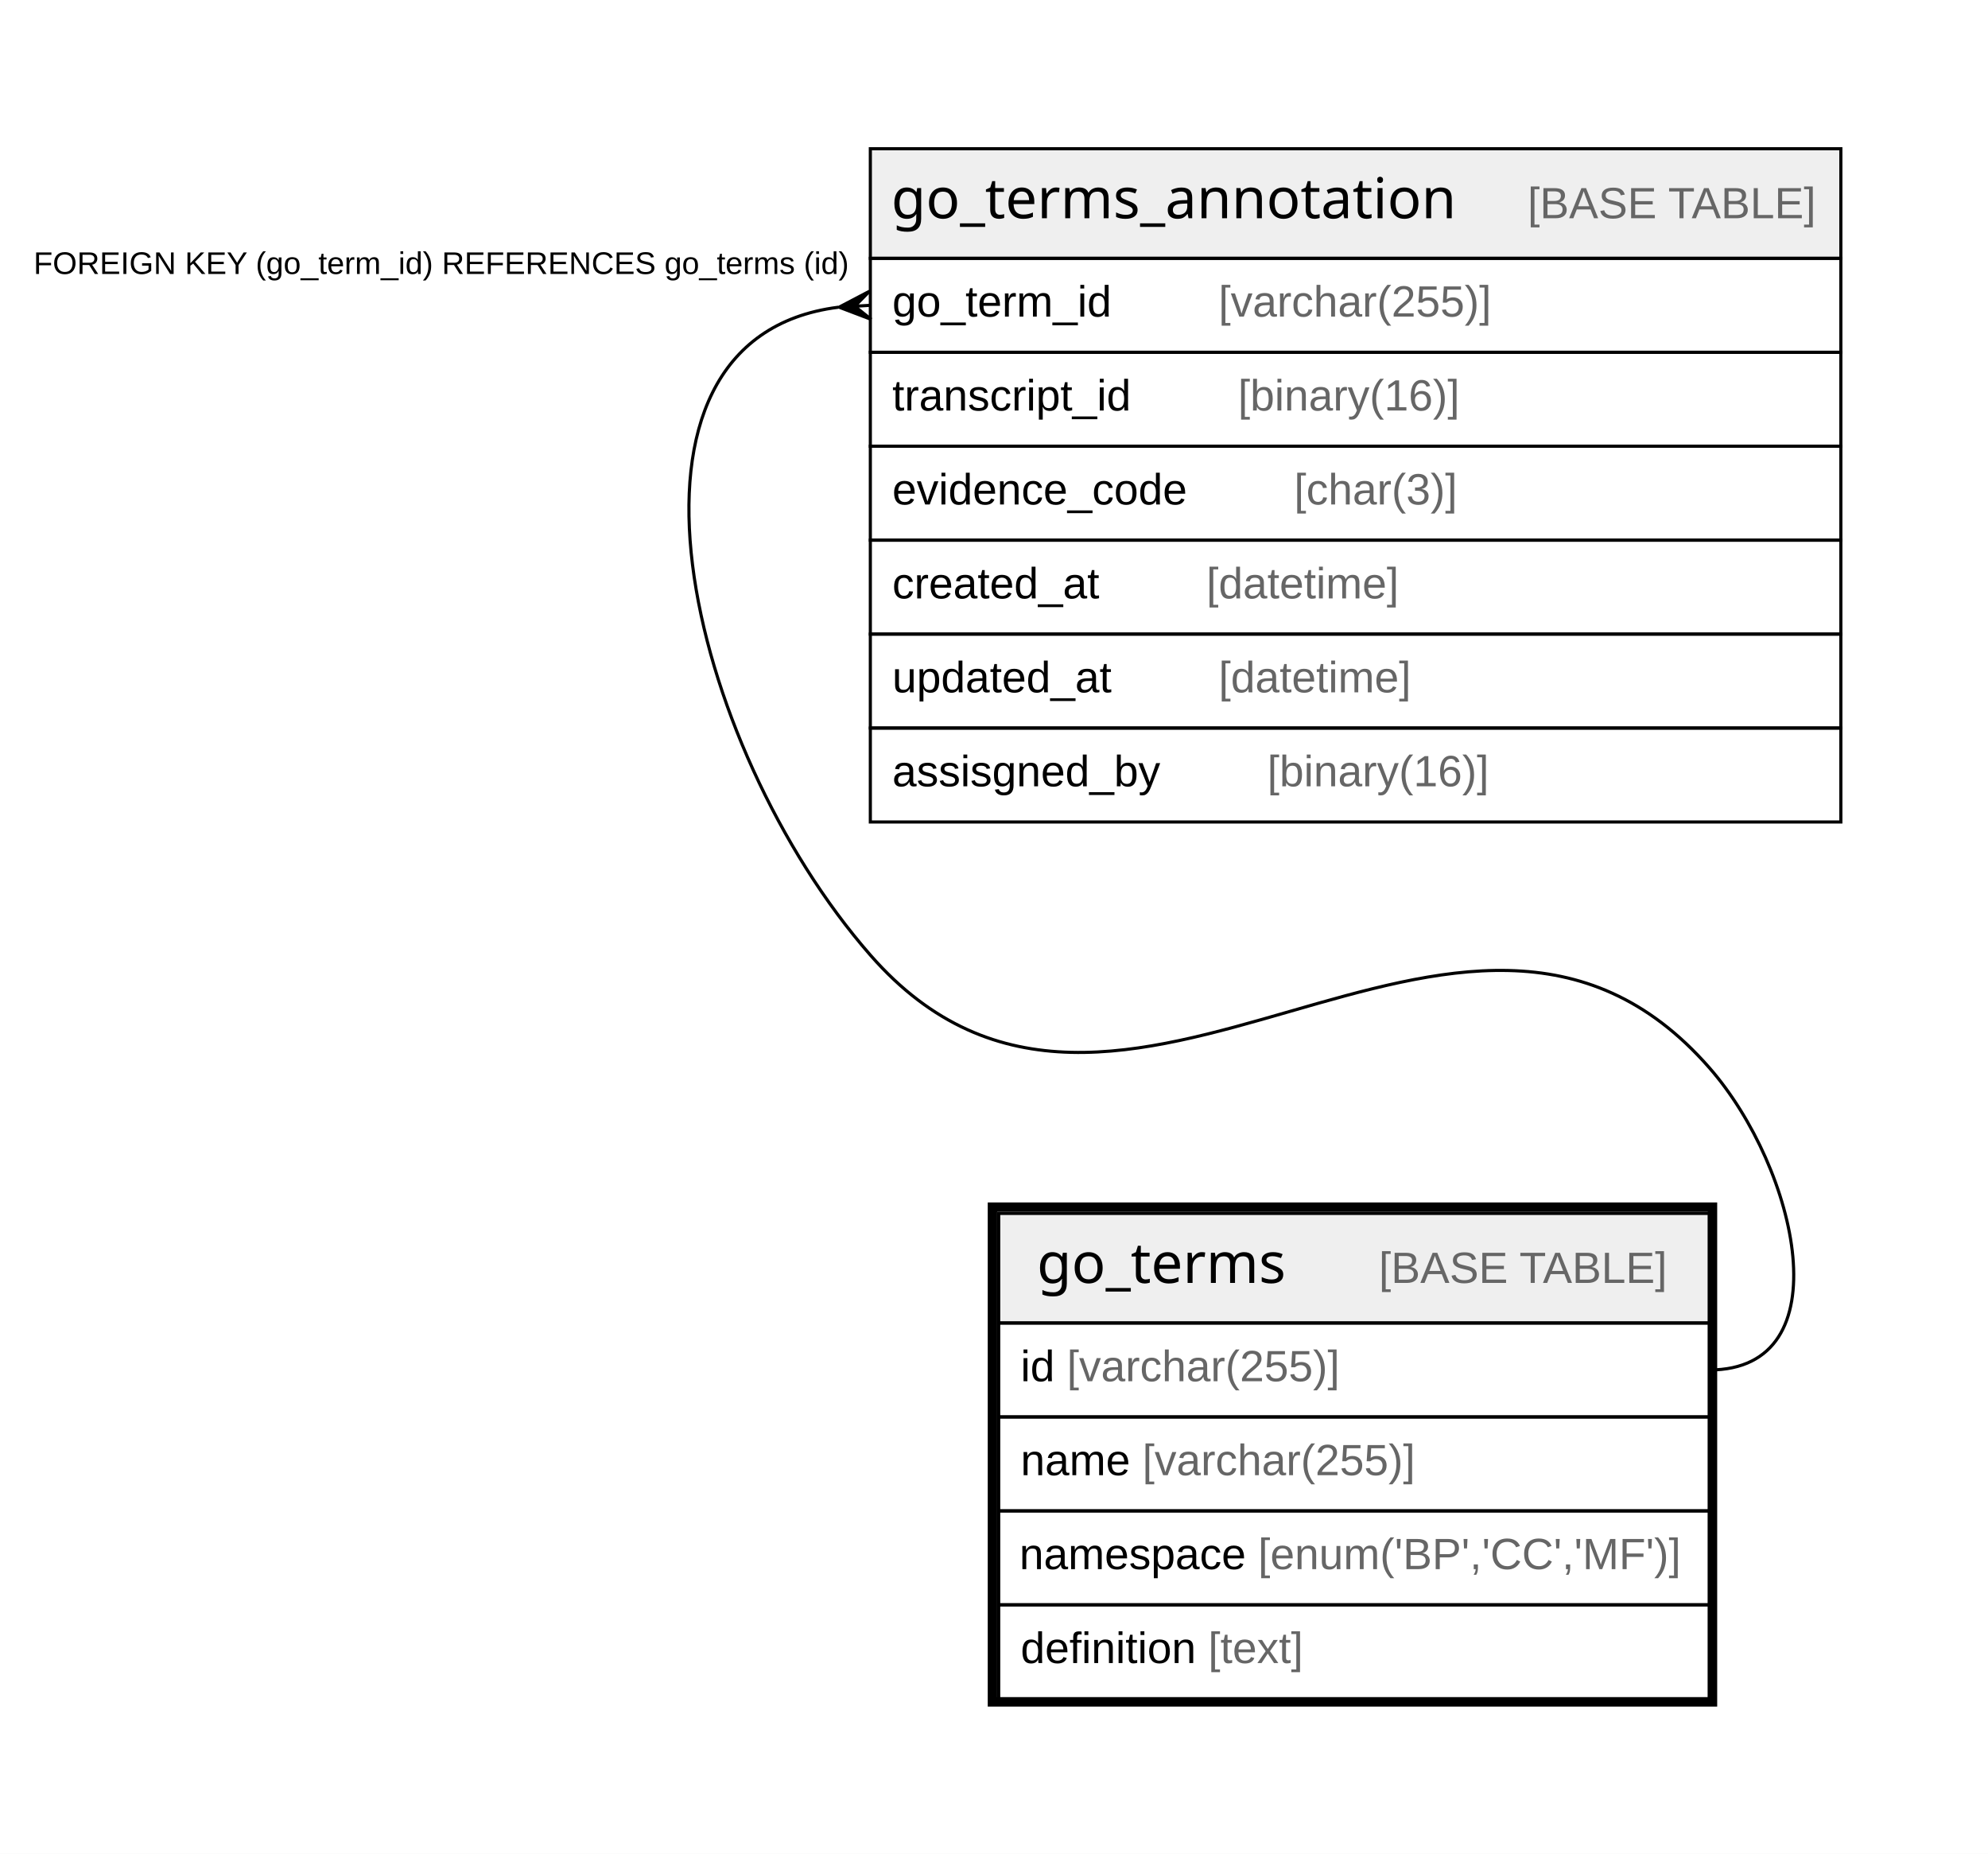
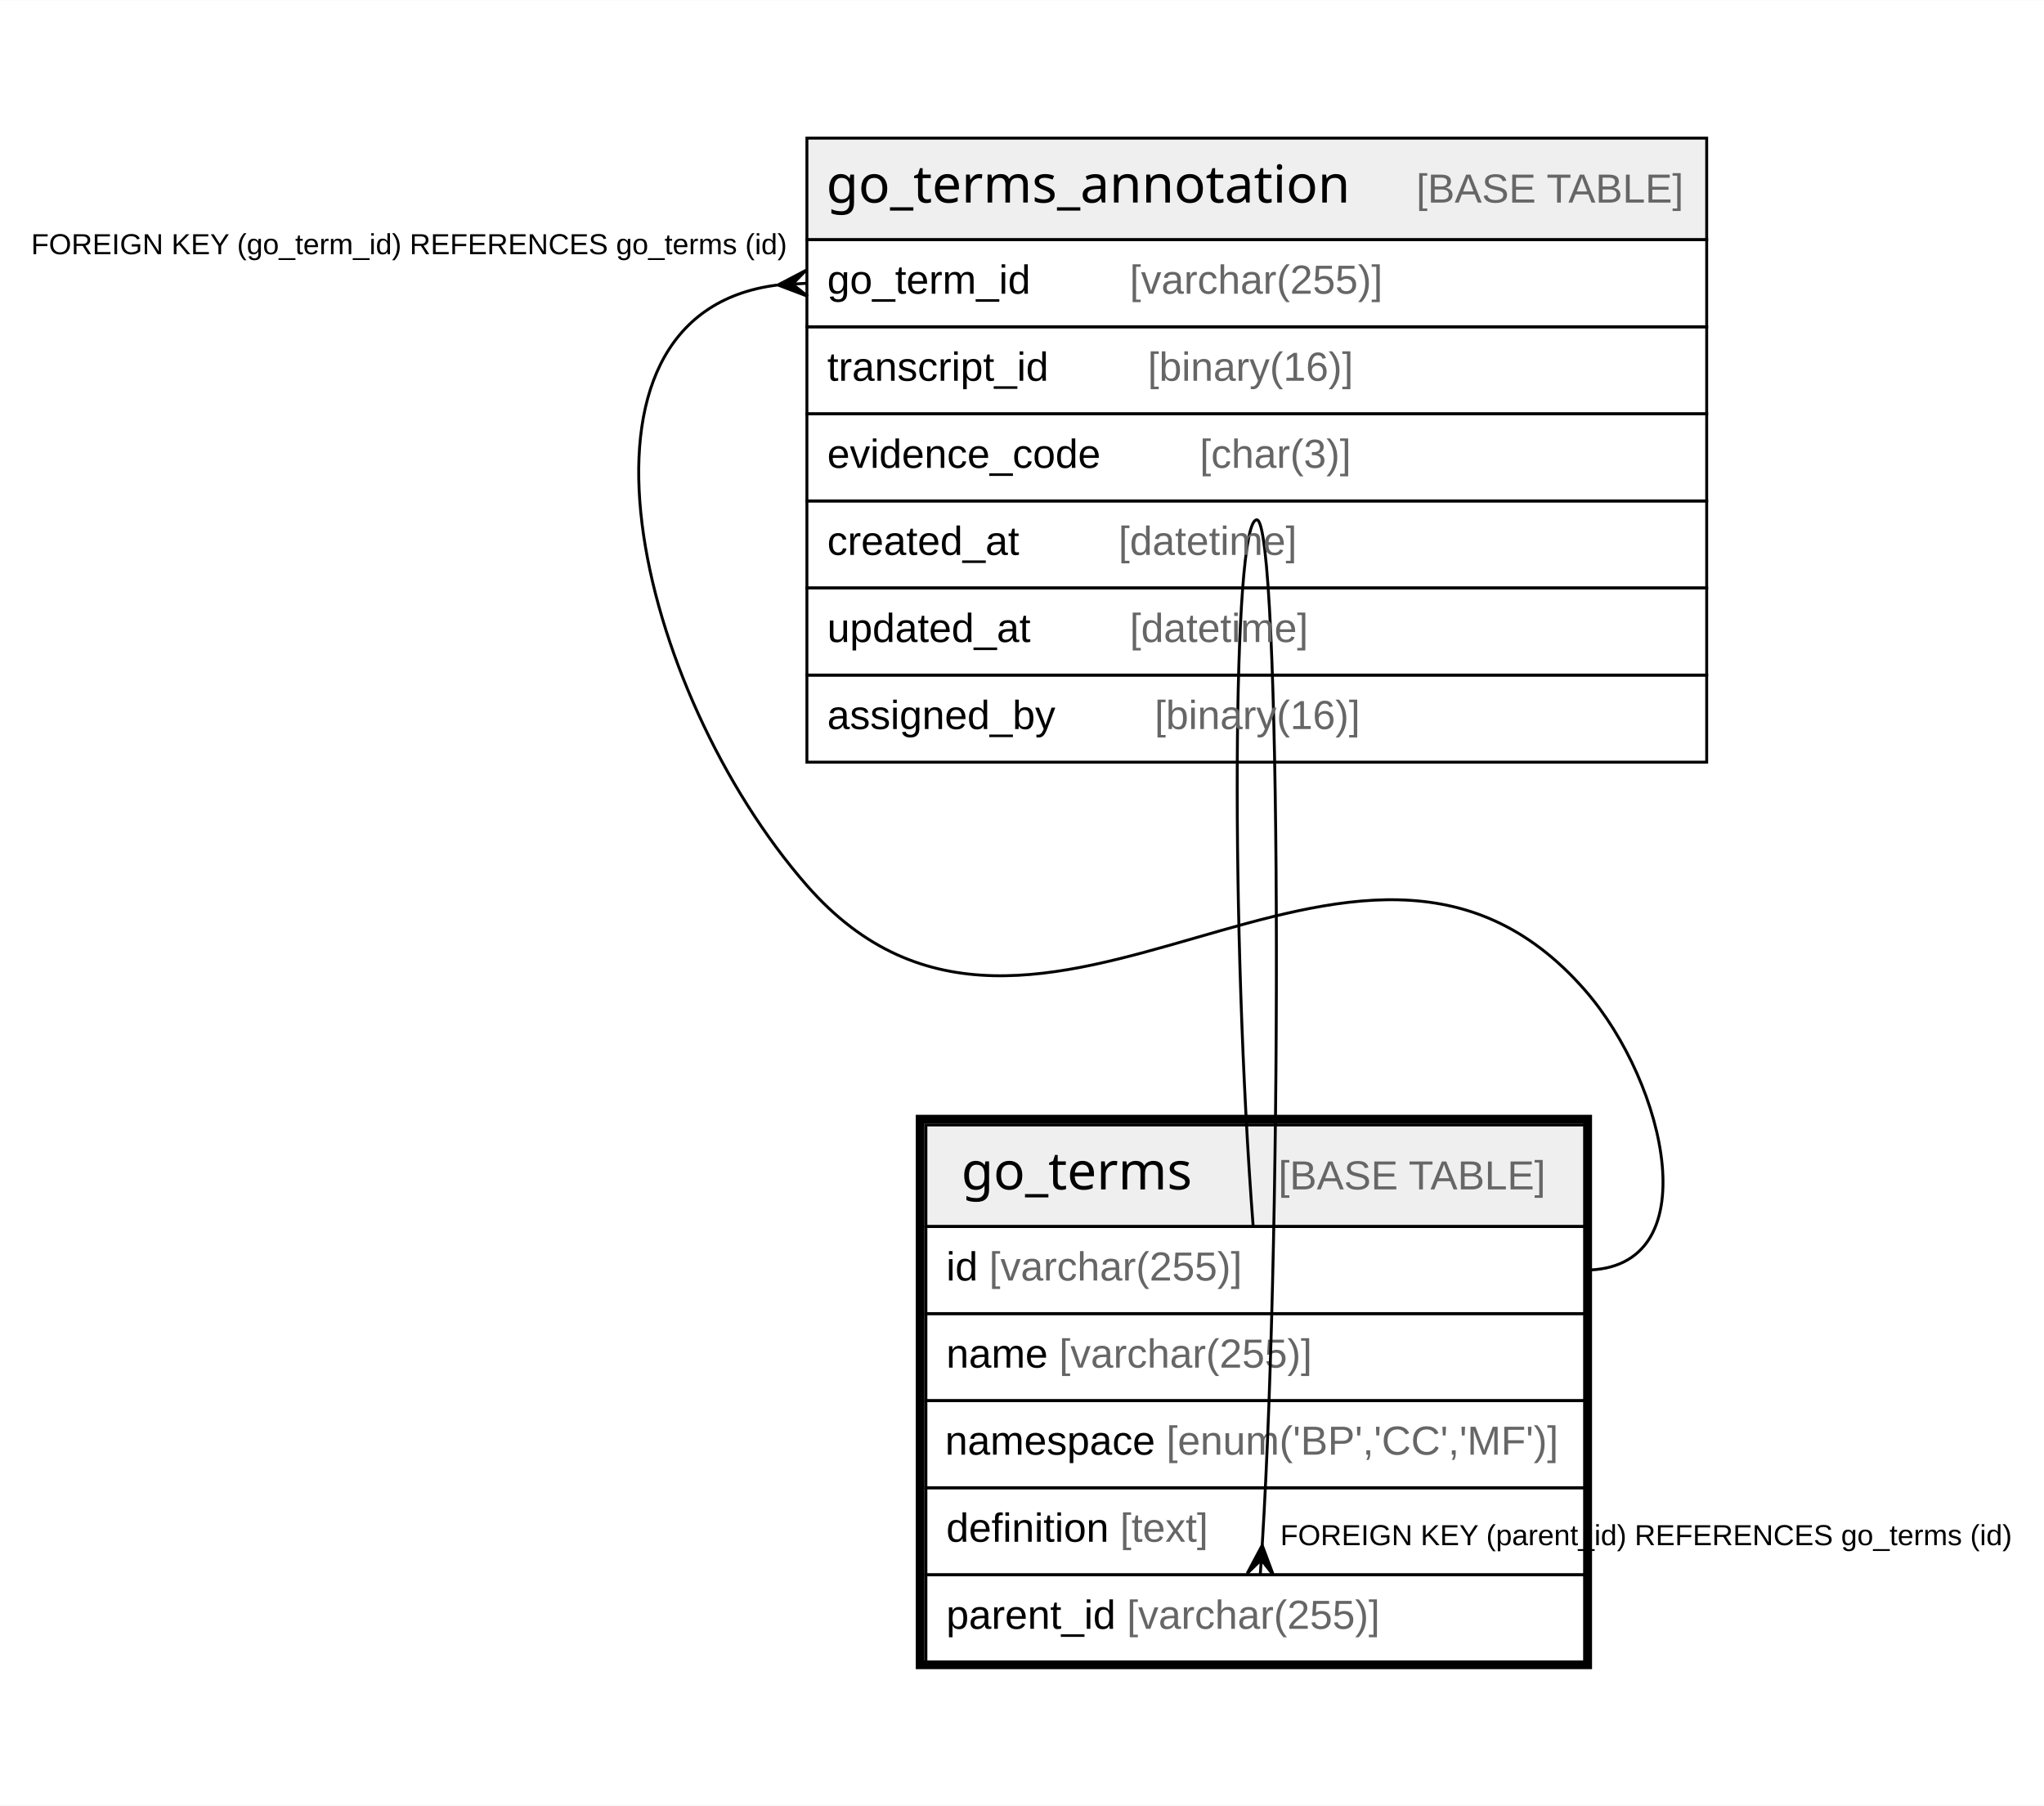
- <svg xmlns="http://www.w3.org/2000/svg" width="635pt" height="592pt" viewBox="0.00 0.00 635.00 592.00">
-   <g id="graph0" class="graph" transform="scale(1 1) rotate(0) translate(4 588)">
-     <polygon fill="#ffffff" stroke="transparent" points="-4,4 -4,-588 631,-588 631,4 -4,4" />
+ <svg xmlns="http://www.w3.org/2000/svg" width="704pt" height="622pt" viewBox="0.00 0.00 704.21 622.00">
+   <g id="graph0" class="graph" transform="scale(1 1) rotate(0) translate(4 618)">
+     <polygon fill="#ffffff" stroke="transparent" points="-4,4 -4,-618 700.206,-618 700.206,4 -4,4" />
    <g id="node1" class="node">
-       <polygon fill="#efefef" stroke="transparent" points="315,-165.5 315,-200.5 542,-200.5 542,-165.5 315,-165.5" />
-       <polygon fill="none" stroke="#000000" points="315,-165.5 315,-200.5 542,-200.5 542,-165.5 315,-165.5" />
-       <text text-anchor="start" x="327.21" y="-178.3" font-family="Arial Bold" font-size="18.00" fill="#000000">go_terms</text>
-       <text text-anchor="start" x="402.222" y="-178.3" font-family="Arial" font-size="14.00" fill="#000000">    </text>
-       <text text-anchor="start" x="436.426" y="-178.3" font-family="Arial" font-size="14.00" fill="#666666">[BASE TABLE]</text>
+       <polygon fill="#efefef" stroke="transparent" points="315,-195.5 315,-230.5 542,-230.5 542,-195.5 315,-195.5" />
+       <polygon fill="none" stroke="#000000" points="315,-195.5 315,-230.5 542,-230.5 542,-195.5 315,-195.5" />
+       <text text-anchor="start" x="327.21" y="-208.3" font-family="Arial Bold" font-size="18.00" fill="#000000">go_terms</text>
+       <text text-anchor="start" x="402.222" y="-208.3" font-family="Arial" font-size="14.00" fill="#000000">    </text>
+       <text text-anchor="start" x="436.426" y="-208.3" font-family="Arial" font-size="14.00" fill="#666666">[BASE TABLE]</text>
+       <polygon fill="none" stroke="#000000" points="315,-165.5 315,-195.5 542,-195.5 542,-165.5 315,-165.5" />
+       <text text-anchor="start" x="322" y="-176.9" font-family="Arial" font-size="14.00" fill="#000000">id </text>
+       <text text-anchor="start" x="336.78" y="-176.9" font-family="Arial" font-size="14.00" fill="#666666">[varchar(255)]</text>
      <polygon fill="none" stroke="#000000" points="315,-135.5 315,-165.5 542,-165.5 542,-135.5 315,-135.5" />
-       <text text-anchor="start" x="322" y="-146.9" font-family="Arial" font-size="14.00" fill="#000000">id </text>
-       <text text-anchor="start" x="336.78" y="-146.9" font-family="Arial" font-size="14.00" fill="#666666">[varchar(255)]</text>
+       <text text-anchor="start" x="322" y="-146.9" font-family="Arial" font-size="14.00" fill="#000000">name </text>
+       <text text-anchor="start" x="360.899" y="-146.9" font-family="Arial" font-size="14.00" fill="#666666">[varchar(255)]</text>
      <polygon fill="none" stroke="#000000" points="315,-105.5 315,-135.5 542,-135.5 542,-105.5 315,-105.5" />
-       <text text-anchor="start" x="322" y="-116.9" font-family="Arial" font-size="14.00" fill="#000000">name </text>
-       <text text-anchor="start" x="360.899" y="-116.9" font-family="Arial" font-size="14.00" fill="#666666">[varchar(255)]</text>
+       <text text-anchor="start" x="321.603" y="-116.9" font-family="Arial" font-size="14.00" fill="#000000">namespace </text>
+       <text text-anchor="start" x="397.85" y="-116.9" font-family="Arial" font-size="14.00" fill="#666666">[enum('BP','CC','MF')]</text>
      <polygon fill="none" stroke="#000000" points="315,-75.5 315,-105.5 542,-105.5 542,-75.5 315,-75.5" />
-       <text text-anchor="start" x="321.603" y="-86.9" font-family="Arial" font-size="14.00" fill="#000000">namespace </text>
-       <text text-anchor="start" x="397.85" y="-86.9" font-family="Arial" font-size="14.00" fill="#666666">[enum('BP','CC','MF')]</text>
+       <text text-anchor="start" x="322" y="-86.9" font-family="Arial" font-size="14.00" fill="#000000">definition </text>
+       <text text-anchor="start" x="381.905" y="-86.9" font-family="Arial" font-size="14.00" fill="#666666">[text]</text>
      <polygon fill="none" stroke="#000000" points="315,-45.5 315,-75.5 542,-75.5 542,-45.5 315,-45.5" />
-       <text text-anchor="start" x="322" y="-56.9" font-family="Arial" font-size="14.00" fill="#000000">definition </text>
-       <text text-anchor="start" x="381.905" y="-56.9" font-family="Arial" font-size="14.00" fill="#666666">[text]</text>
-       <polygon fill="none" stroke="#000000" stroke-width="3" points="313,-44.5 313,-202.5 543,-202.5 543,-44.5 313,-44.5" />
+       <text text-anchor="start" x="322" y="-56.9" font-family="Arial" font-size="14.00" fill="#000000">parent_id </text>
+       <text text-anchor="start" x="384.244" y="-56.9" font-family="Arial" font-size="14.00" fill="#666666">[varchar(255)]</text>
+       <polygon fill="none" stroke="#000000" stroke-width="3" points="313,-44.5 313,-232.5 543,-232.5 543,-44.5 313,-44.5" />
+     </g>
+     <g id="edge1" class="edge">
+       <path fill="none" stroke="#000000" d="M430.868,-85.776C437.95,-200.747 437.327,-439 429,-439 420.44,-439 420.022,-295.751 427.746,-195.564" />
+       <polygon fill="#000000" stroke="#000000" points="430.863,-85.692 434.697,-75.418 430.535,-80.703 430.206,-75.713 430.206,-75.713 430.206,-75.713 430.535,-80.703 425.716,-76.009 430.863,-85.692 430.863,-85.692" />
+       <text text-anchor="start" x="437.09" y="-85.713" font-family="Arial" font-size="10.00" fill="#000000">FOREIGN KEY (parent_id) REFERENCES go_terms (id)</text>
    </g>
    <g id="node2" class="node">
-       <polygon fill="#efefef" stroke="transparent" points="274,-505.5 274,-540.5 584,-540.5 584,-505.5 274,-505.5" />
-       <polygon fill="none" stroke="#000000" points="274,-505.5 274,-540.5 584,-540.5 584,-505.5 274,-505.5" />
-       <text text-anchor="start" x="280.686" y="-518.3" font-family="Arial Bold" font-size="18.00" fill="#000000">go_terms_annotation</text>
-       <text text-anchor="start" x="449.746" y="-518.3" font-family="Arial" font-size="14.00" fill="#000000">    </text>
-       <text text-anchor="start" x="483.951" y="-518.3" font-family="Arial" font-size="14.00" fill="#666666">[BASE TABLE]</text>
+       <polygon fill="#efefef" stroke="transparent" points="274,-535.5 274,-570.5 584,-570.5 584,-535.5 274,-535.5" />
+       <polygon fill="none" stroke="#000000" points="274,-535.5 274,-570.5 584,-570.5 584,-535.5 274,-535.5" />
+       <text text-anchor="start" x="280.686" y="-548.3" font-family="Arial Bold" font-size="18.00" fill="#000000">go_terms_annotation</text>
+       <text text-anchor="start" x="449.746" y="-548.3" font-family="Arial" font-size="14.00" fill="#000000">    </text>
+       <text text-anchor="start" x="483.951" y="-548.3" font-family="Arial" font-size="14.00" fill="#666666">[BASE TABLE]</text>
+       <polygon fill="none" stroke="#000000" points="274,-505.5 274,-535.5 584,-535.5 584,-505.5 274,-505.5" />
+       <text text-anchor="start" x="281" y="-516.9" font-family="Arial" font-size="14.00" fill="#000000">go_term_id    </text>
+       <text text-anchor="start" x="385.219" y="-516.9" font-family="Arial" font-size="14.00" fill="#666666">[varchar(255)]</text>
      <polygon fill="none" stroke="#000000" points="274,-475.5 274,-505.5 584,-505.5 584,-475.5 274,-475.5" />
-       <text text-anchor="start" x="281" y="-486.9" font-family="Arial" font-size="14.00" fill="#000000">go_term_id    </text>
-       <text text-anchor="start" x="385.219" y="-486.9" font-family="Arial" font-size="14.00" fill="#666666">[varchar(255)]</text>
+       <text text-anchor="start" x="281" y="-486.9" font-family="Arial" font-size="14.00" fill="#000000">transcript_id    </text>
+       <text text-anchor="start" x="391.433" y="-486.9" font-family="Arial" font-size="14.00" fill="#666666">[binary(16)]</text>
      <polygon fill="none" stroke="#000000" points="274,-445.5 274,-475.5 584,-475.5 584,-445.5 274,-445.5" />
-       <text text-anchor="start" x="281" y="-456.9" font-family="Arial" font-size="14.00" fill="#000000">transcript_id    </text>
-       <text text-anchor="start" x="391.433" y="-456.9" font-family="Arial" font-size="14.00" fill="#666666">[binary(16)]</text>
+       <text text-anchor="start" x="281" y="-456.9" font-family="Arial" font-size="14.00" fill="#000000">evidence_code    </text>
+       <text text-anchor="start" x="409.355" y="-456.9" font-family="Arial" font-size="14.00" fill="#666666">[char(3)]</text>
      <polygon fill="none" stroke="#000000" points="274,-415.5 274,-445.5 584,-445.5 584,-415.5 274,-415.5" />
-       <text text-anchor="start" x="281" y="-426.9" font-family="Arial" font-size="14.00" fill="#000000">evidence_code    </text>
-       <text text-anchor="start" x="409.355" y="-426.9" font-family="Arial" font-size="14.00" fill="#666666">[char(3)]</text>
+       <text text-anchor="start" x="281" y="-426.9" font-family="Arial" font-size="14.00" fill="#000000">created_at    </text>
+       <text text-anchor="start" x="381.342" y="-426.9" font-family="Arial" font-size="14.00" fill="#666666">[datetime]</text>
      <polygon fill="none" stroke="#000000" points="274,-385.5 274,-415.5 584,-415.5 584,-385.5 274,-385.5" />
-       <text text-anchor="start" x="281" y="-396.9" font-family="Arial" font-size="14.00" fill="#000000">created_at    </text>
-       <text text-anchor="start" x="381.342" y="-396.9" font-family="Arial" font-size="14.00" fill="#666666">[datetime]</text>
+       <text text-anchor="start" x="281" y="-396.9" font-family="Arial" font-size="14.00" fill="#000000">updated_at    </text>
+       <text text-anchor="start" x="385.247" y="-396.9" font-family="Arial" font-size="14.00" fill="#666666">[datetime]</text>
      <polygon fill="none" stroke="#000000" points="274,-355.5 274,-385.5 584,-385.5 584,-355.5 274,-355.5" />
-       <text text-anchor="start" x="281" y="-366.9" font-family="Arial" font-size="14.00" fill="#000000">updated_at    </text>
-       <text text-anchor="start" x="385.247" y="-366.9" font-family="Arial" font-size="14.00" fill="#666666">[datetime]</text>
-       <polygon fill="none" stroke="#000000" points="274,-325.5 274,-355.5 584,-355.5 584,-325.5 274,-325.5" />
-       <text text-anchor="start" x="281" y="-336.9" font-family="Arial" font-size="14.00" fill="#000000">assisgned_by    </text>
-       <text text-anchor="start" x="400.79" y="-336.9" font-family="Arial" font-size="14.00" fill="#666666">[binary(16)]</text>
+       <text text-anchor="start" x="281" y="-366.9" font-family="Arial" font-size="14.00" fill="#000000">assigned_by    </text>
+       <text text-anchor="start" x="393.79" y="-366.9" font-family="Arial" font-size="14.00" fill="#666666">[binary(16)]</text>
    </g>
-     <g id="edge1" class="edge">
-       <path fill="none" stroke="#000000" d="M263.753,-489.88C184.284,-479.817 215.657,-349.705 274,-283 353.122,-192.539 462.878,-337.461 542,-247 570.236,-214.717 584.889,-150.5 542,-150.5" />
-       <polygon fill="#000000" stroke="#000000" points="264.018,-489.896 273.728,-494.992 269.009,-490.198 274,-490.5 274,-490.5 274,-490.5 269.009,-490.198 274.272,-486.008 264.018,-489.896 264.018,-489.896" />
-       <text text-anchor="start" x="6.719" y="-500.5" font-family="Arial" font-size="10.00" fill="#000000">FOREIGN KEY (go_term_id) REFERENCES go_terms (id)</text>
+     <g id="edge2" class="edge">
+       <path fill="none" stroke="#000000" d="M263.753,-519.88C184.284,-509.817 215.657,-379.705 274,-313 353.122,-222.539 462.878,-367.461 542,-277 570.236,-244.717 584.889,-180.5 542,-180.5" />
+       <polygon fill="#000000" stroke="#000000" points="264.018,-519.896 273.728,-524.992 269.009,-520.198 274,-520.5 274,-520.5 274,-520.5 269.009,-520.198 274.272,-516.008 264.018,-519.896 264.018,-519.896" />
+       <text text-anchor="start" x="6.719" y="-530.5" font-family="Arial" font-size="10.00" fill="#000000">FOREIGN KEY (go_term_id) REFERENCES go_terms (id)</text>
    </g>
  </g>
</svg>
